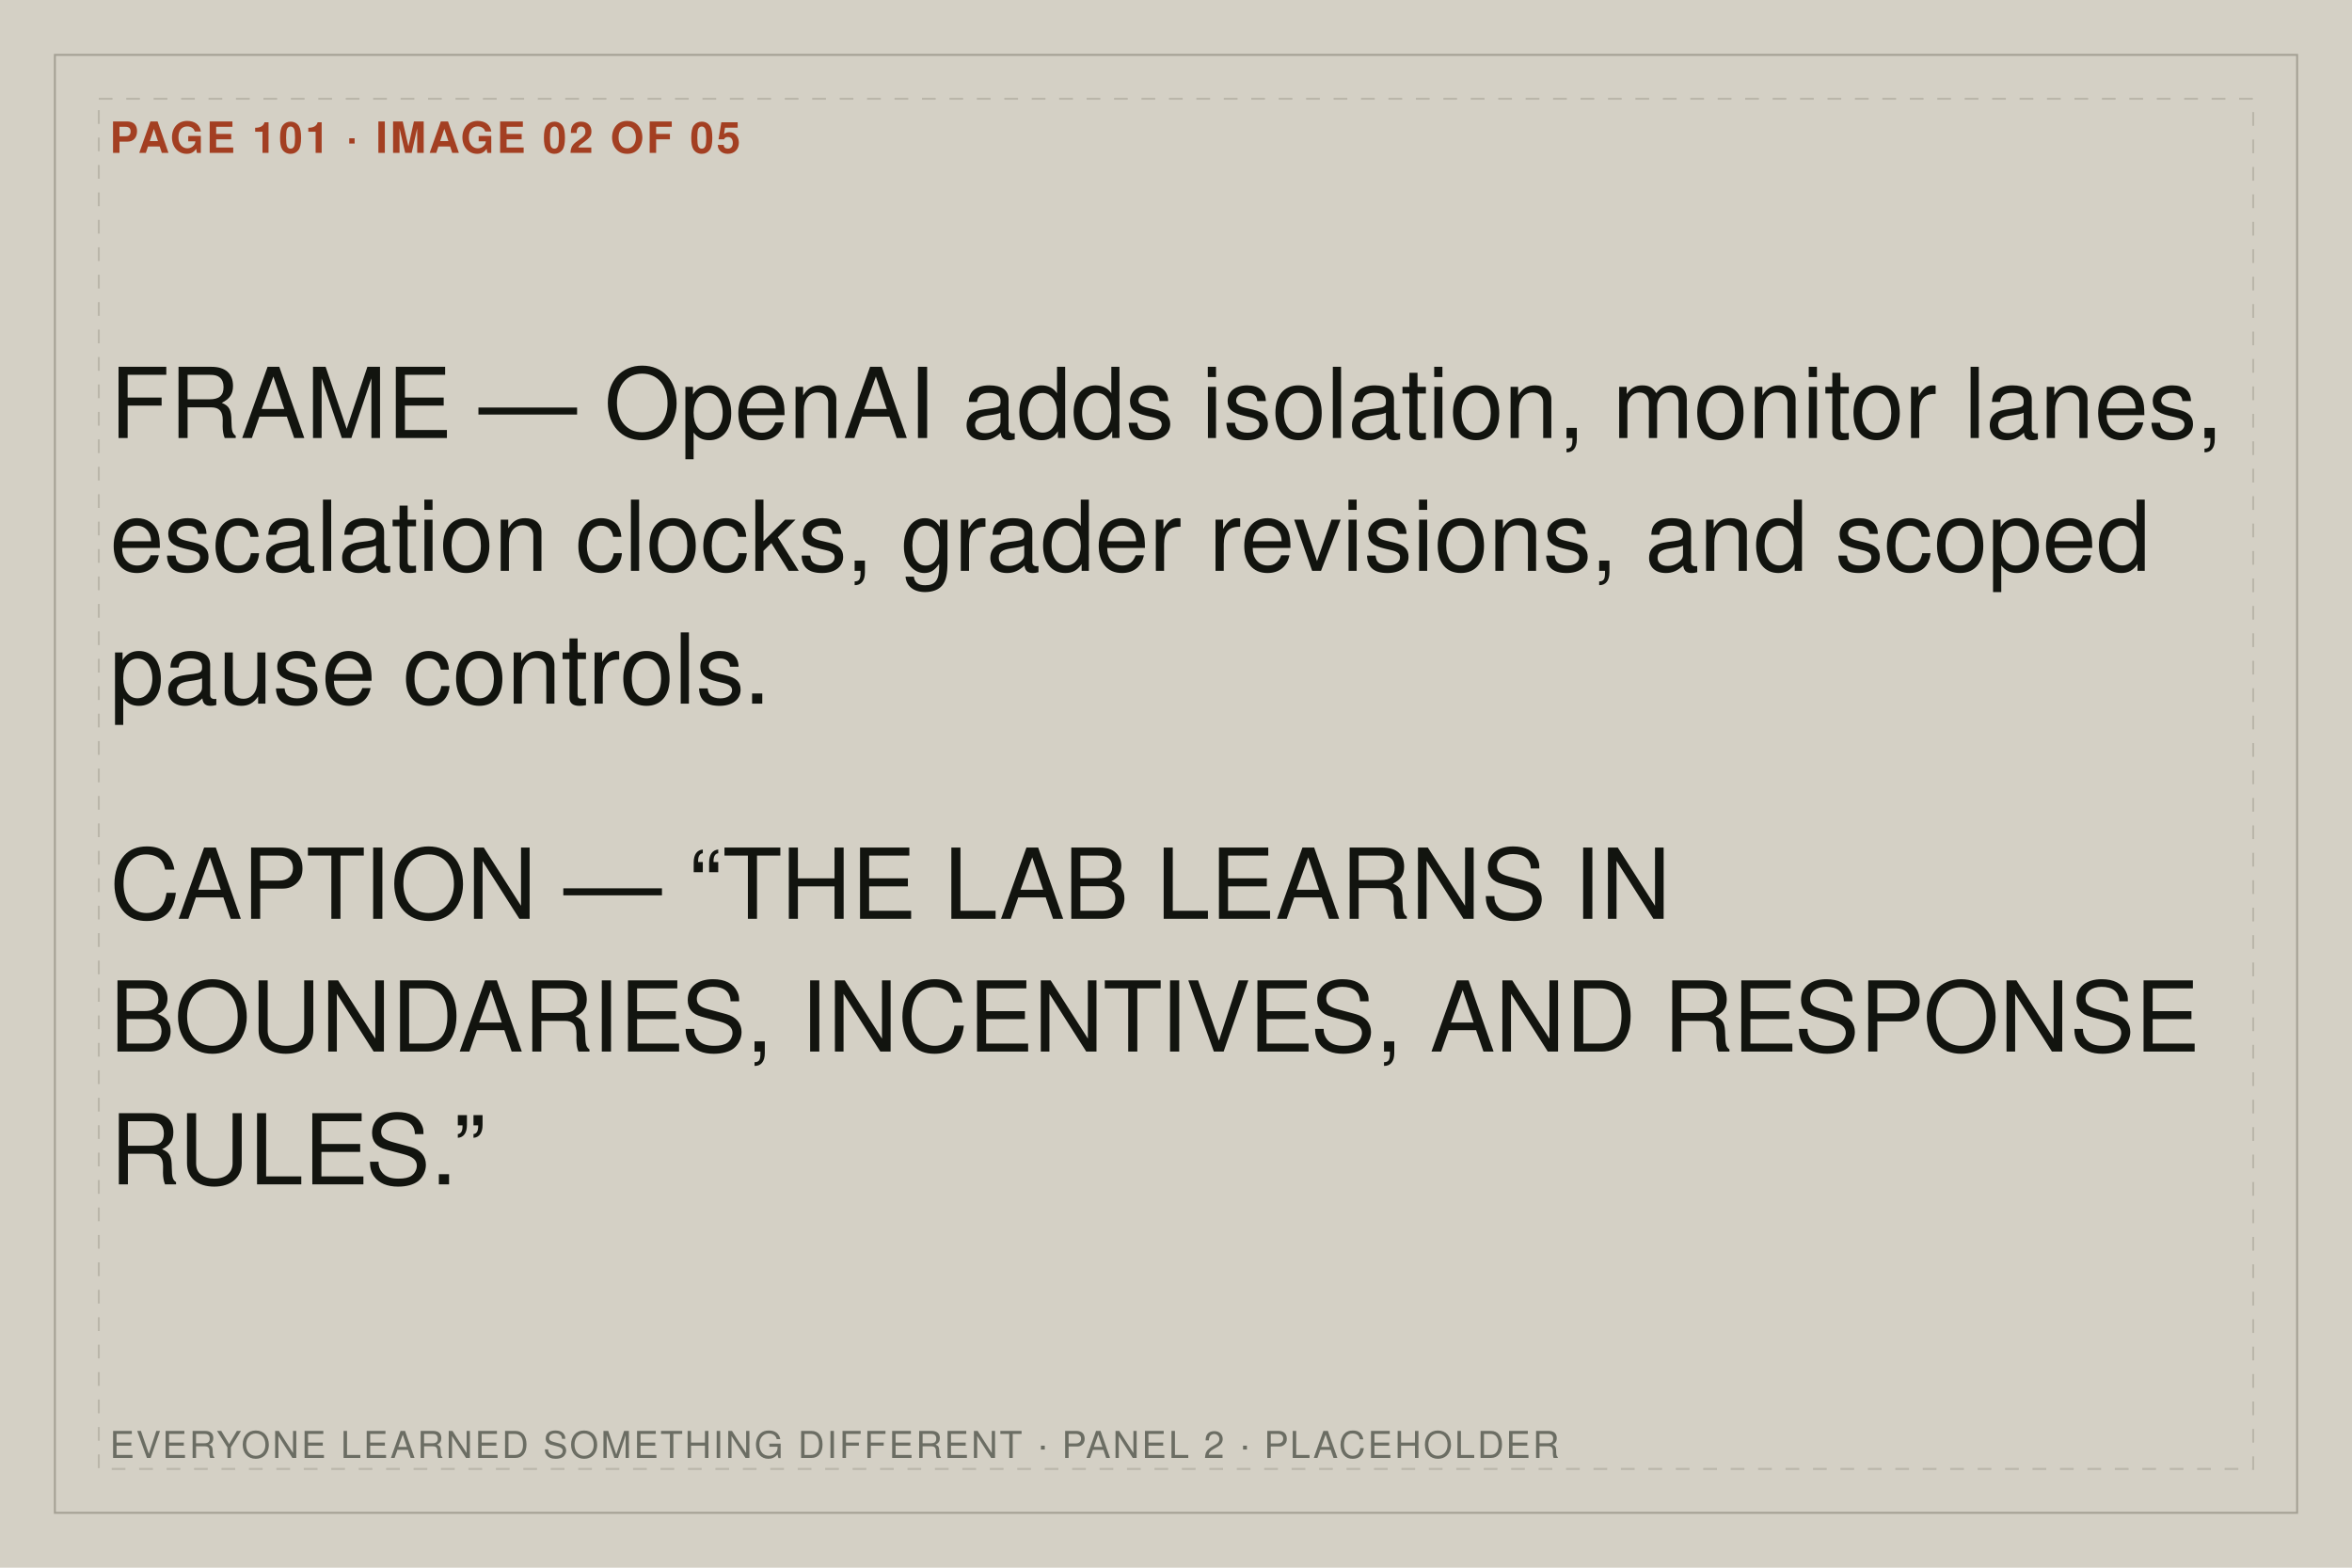
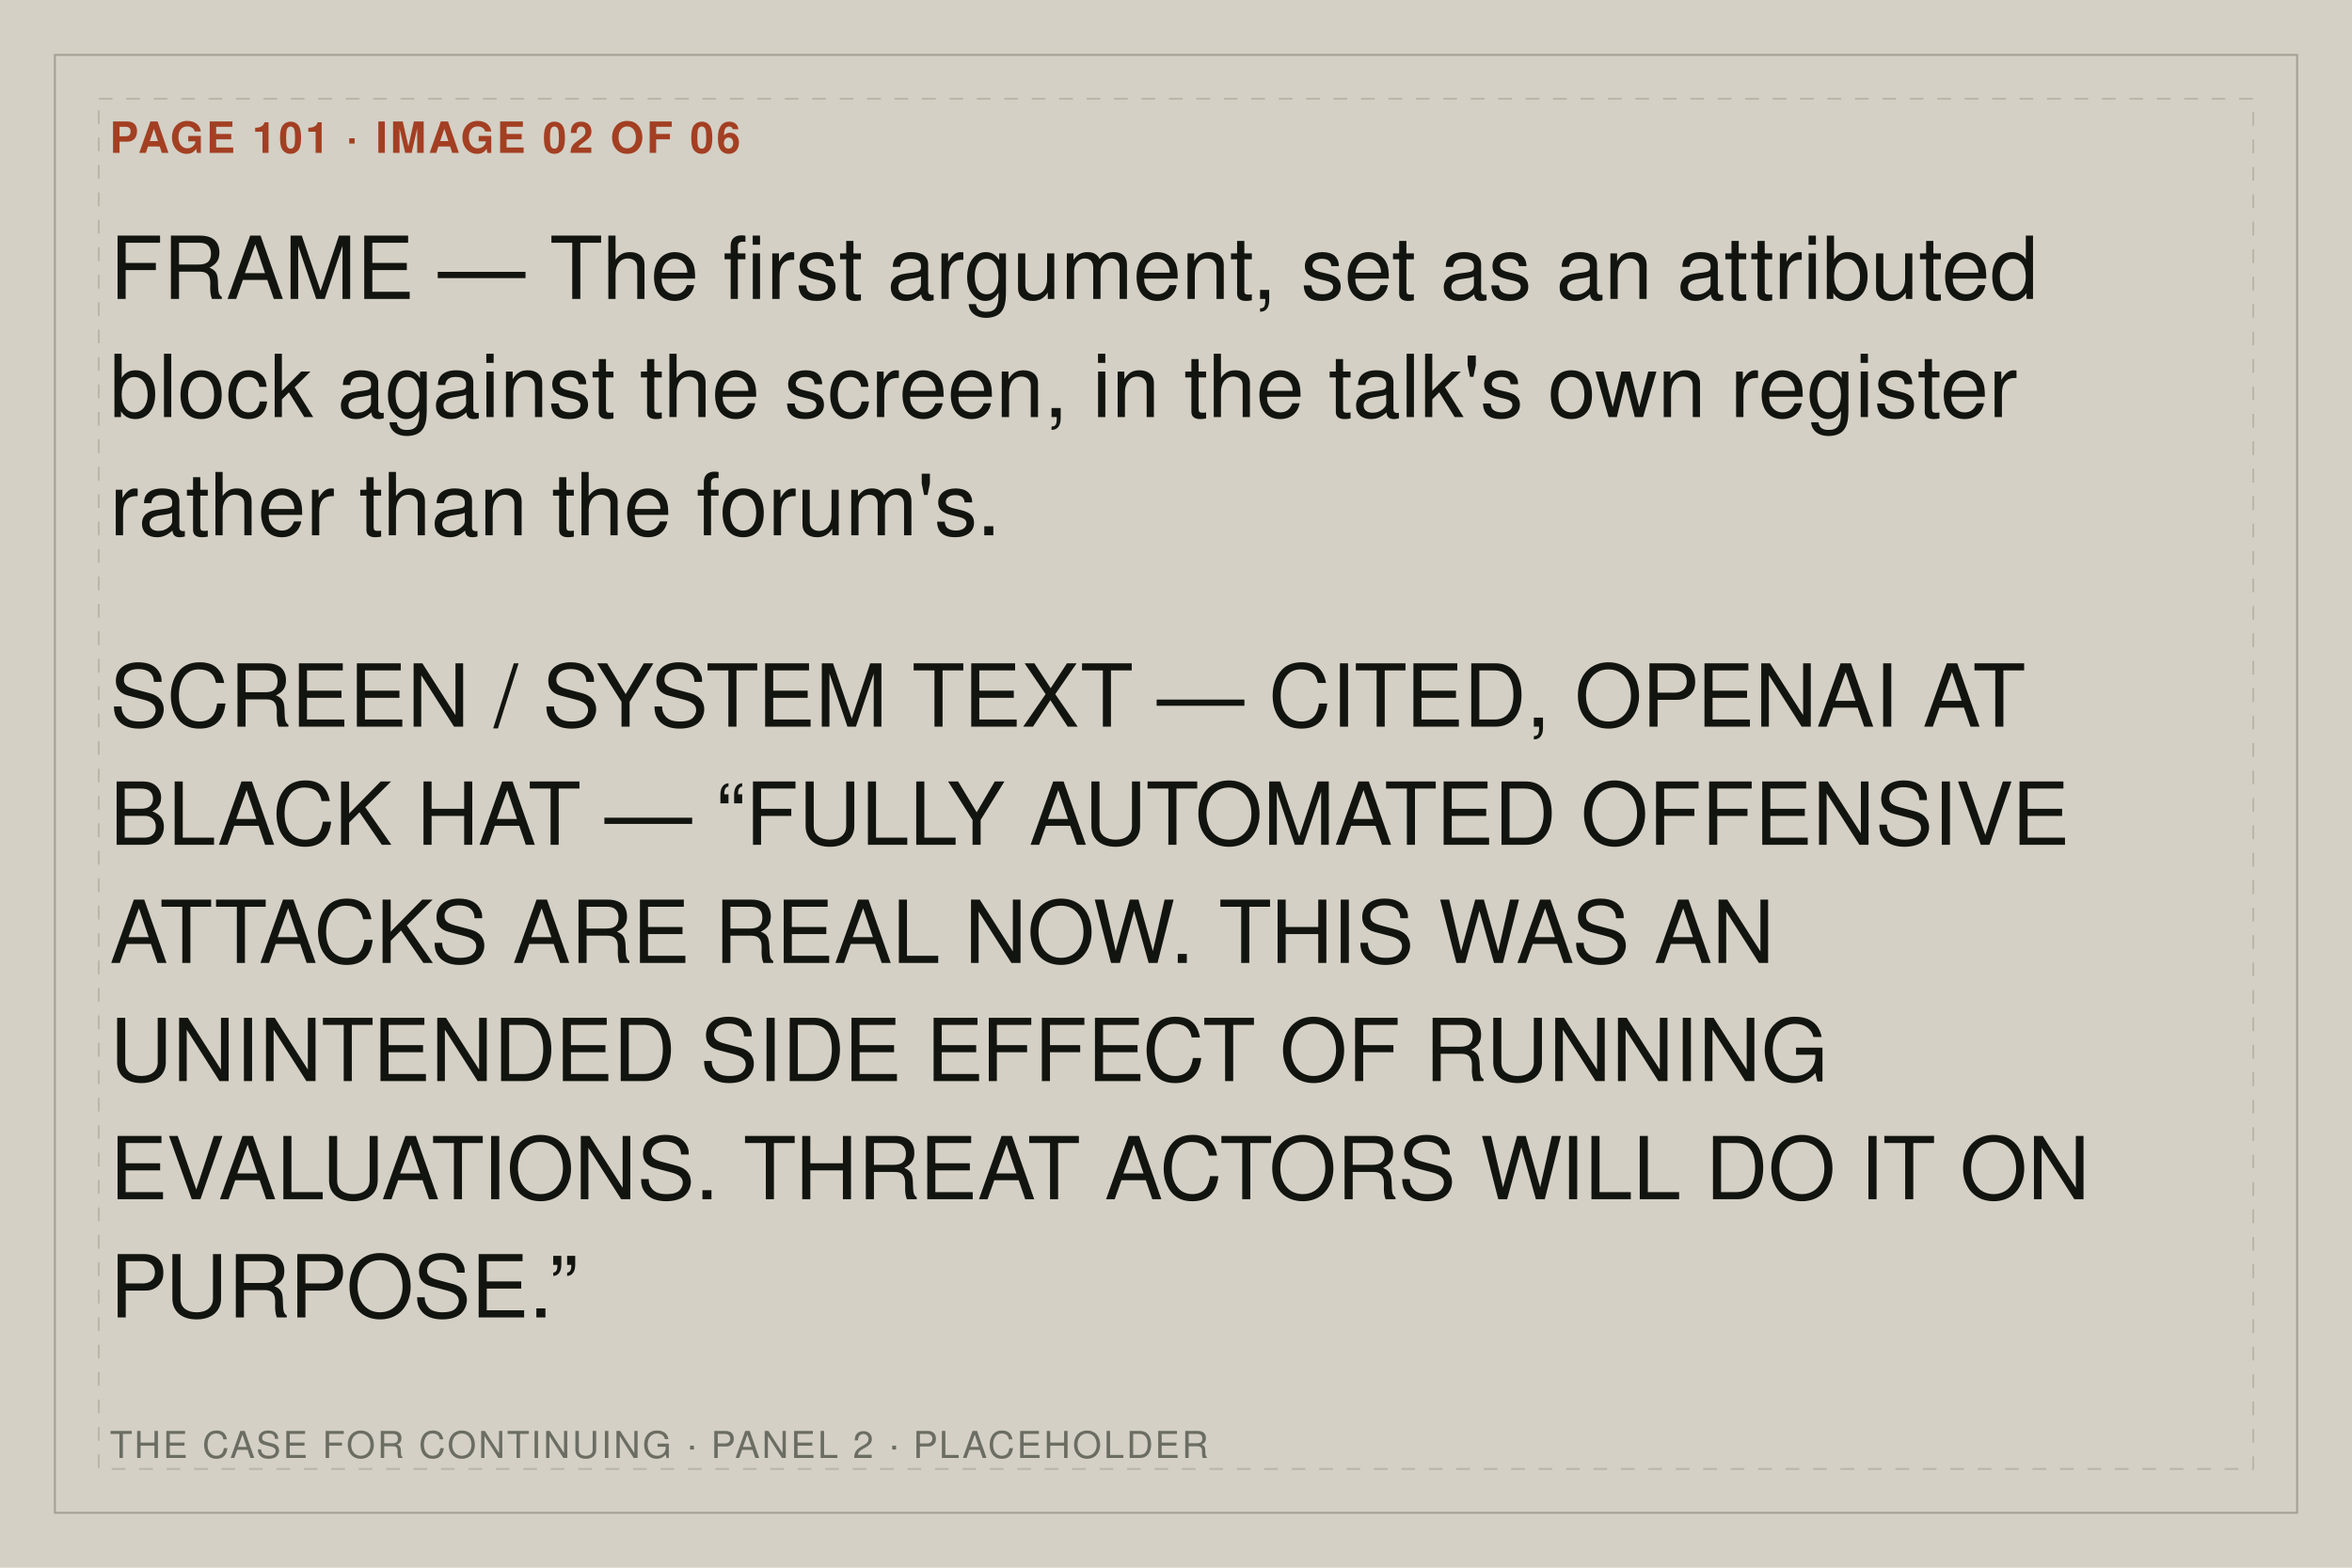
<svg xmlns="http://www.w3.org/2000/svg" width="1200" height="800" viewBox="0 0 1200 800" role="img" aria-labelledby="title">
  <rect width="1200" height="800" fill="#d4d0c5" />
  <rect x="28" y="28" width="1144" height="744" fill="none" stroke="#a4a094" stroke-width="1" />
  <rect x="50.4" y="50.4" width="1099.2" height="699.2" fill="none" stroke="#a4a094" stroke-width="1" stroke-dasharray="7 7" opacity="0.55" />
  <g font-family="Helvetica, Arial, 'Liberation Sans', 'Nimbus Sans', sans-serif">
-     <text x="56" y="78" font-size="22" font-weight="700" letter-spacing="1.32" fill="#a33f22">PAGE 101 · IMAGE 02 OF 05</text>
-     <text font-size="49.83" fill="#12140f" text-anchor="start" xml:space="preserve">
-       <tspan x="56" y="223.51">FRAME — OpenAI adds isolation, monitor lanes,</tspan>
-       <tspan x="56" y="291.28">escalation clocks, grader revisions, and scoped</tspan>
-       <tspan x="56" y="359.06">pause controls.</tspan>
-       <tspan x="56" y="468.85">CAPTION — “THE LAB LEARNS IN</tspan>
-       <tspan x="56" y="536.62">BOUNDARIES, INCENTIVES, AND RESPONSE</tspan>
-       <tspan x="56" y="604.4">RULES.”</tspan>
+     <text x="56" y="78" font-size="22" font-weight="700" letter-spacing="1.32" fill="#a33f22">PAGE 101 · IMAGE 02 OF 06</text>
+     <text font-size="44.33" fill="#12140f" text-anchor="start" xml:space="preserve">
+       <tspan x="56" y="152.55">FRAME — The first argument, set as an attributed</tspan>
+       <tspan x="56" y="212.84">block against the screen, in the talk's own register</tspan>
+       <tspan x="56" y="273.14">rather than the forum's.</tspan>
+       <tspan x="56" y="370.81">SCREEN / SYSTEM TEXT — CITED, OPENAI AT</tspan>
+       <tspan x="56" y="431.1">BLACK HAT — “FULLY AUTOMATED OFFENSIVE</tspan>
+       <tspan x="56" y="491.4">ATTACKS ARE REAL NOW. THIS WAS AN</tspan>
+       <tspan x="56" y="551.69">UNINTENDED SIDE EFFECT OF RUNNING</tspan>
+       <tspan x="56" y="611.98">EVALUATIONS. THREAT ACTORS WILL DO IT ON</tspan>
+       <tspan x="56" y="672.28">PURPOSE.”</tspan>
    </text>
-     <text x="56" y="744" font-size="18.92" letter-spacing="1.1" fill="#6b6d63">EVERYONE LEARNED SOMETHING DIFFERENT · PANEL 2 · PLACEHOLDER</text>
+     <text x="56" y="744" font-size="18.92" letter-spacing="1.1" fill="#6b6d63">THE CASE FOR CONTINUING · PANEL 2 · PLACEHOLDER</text>
  </g>
</svg>
